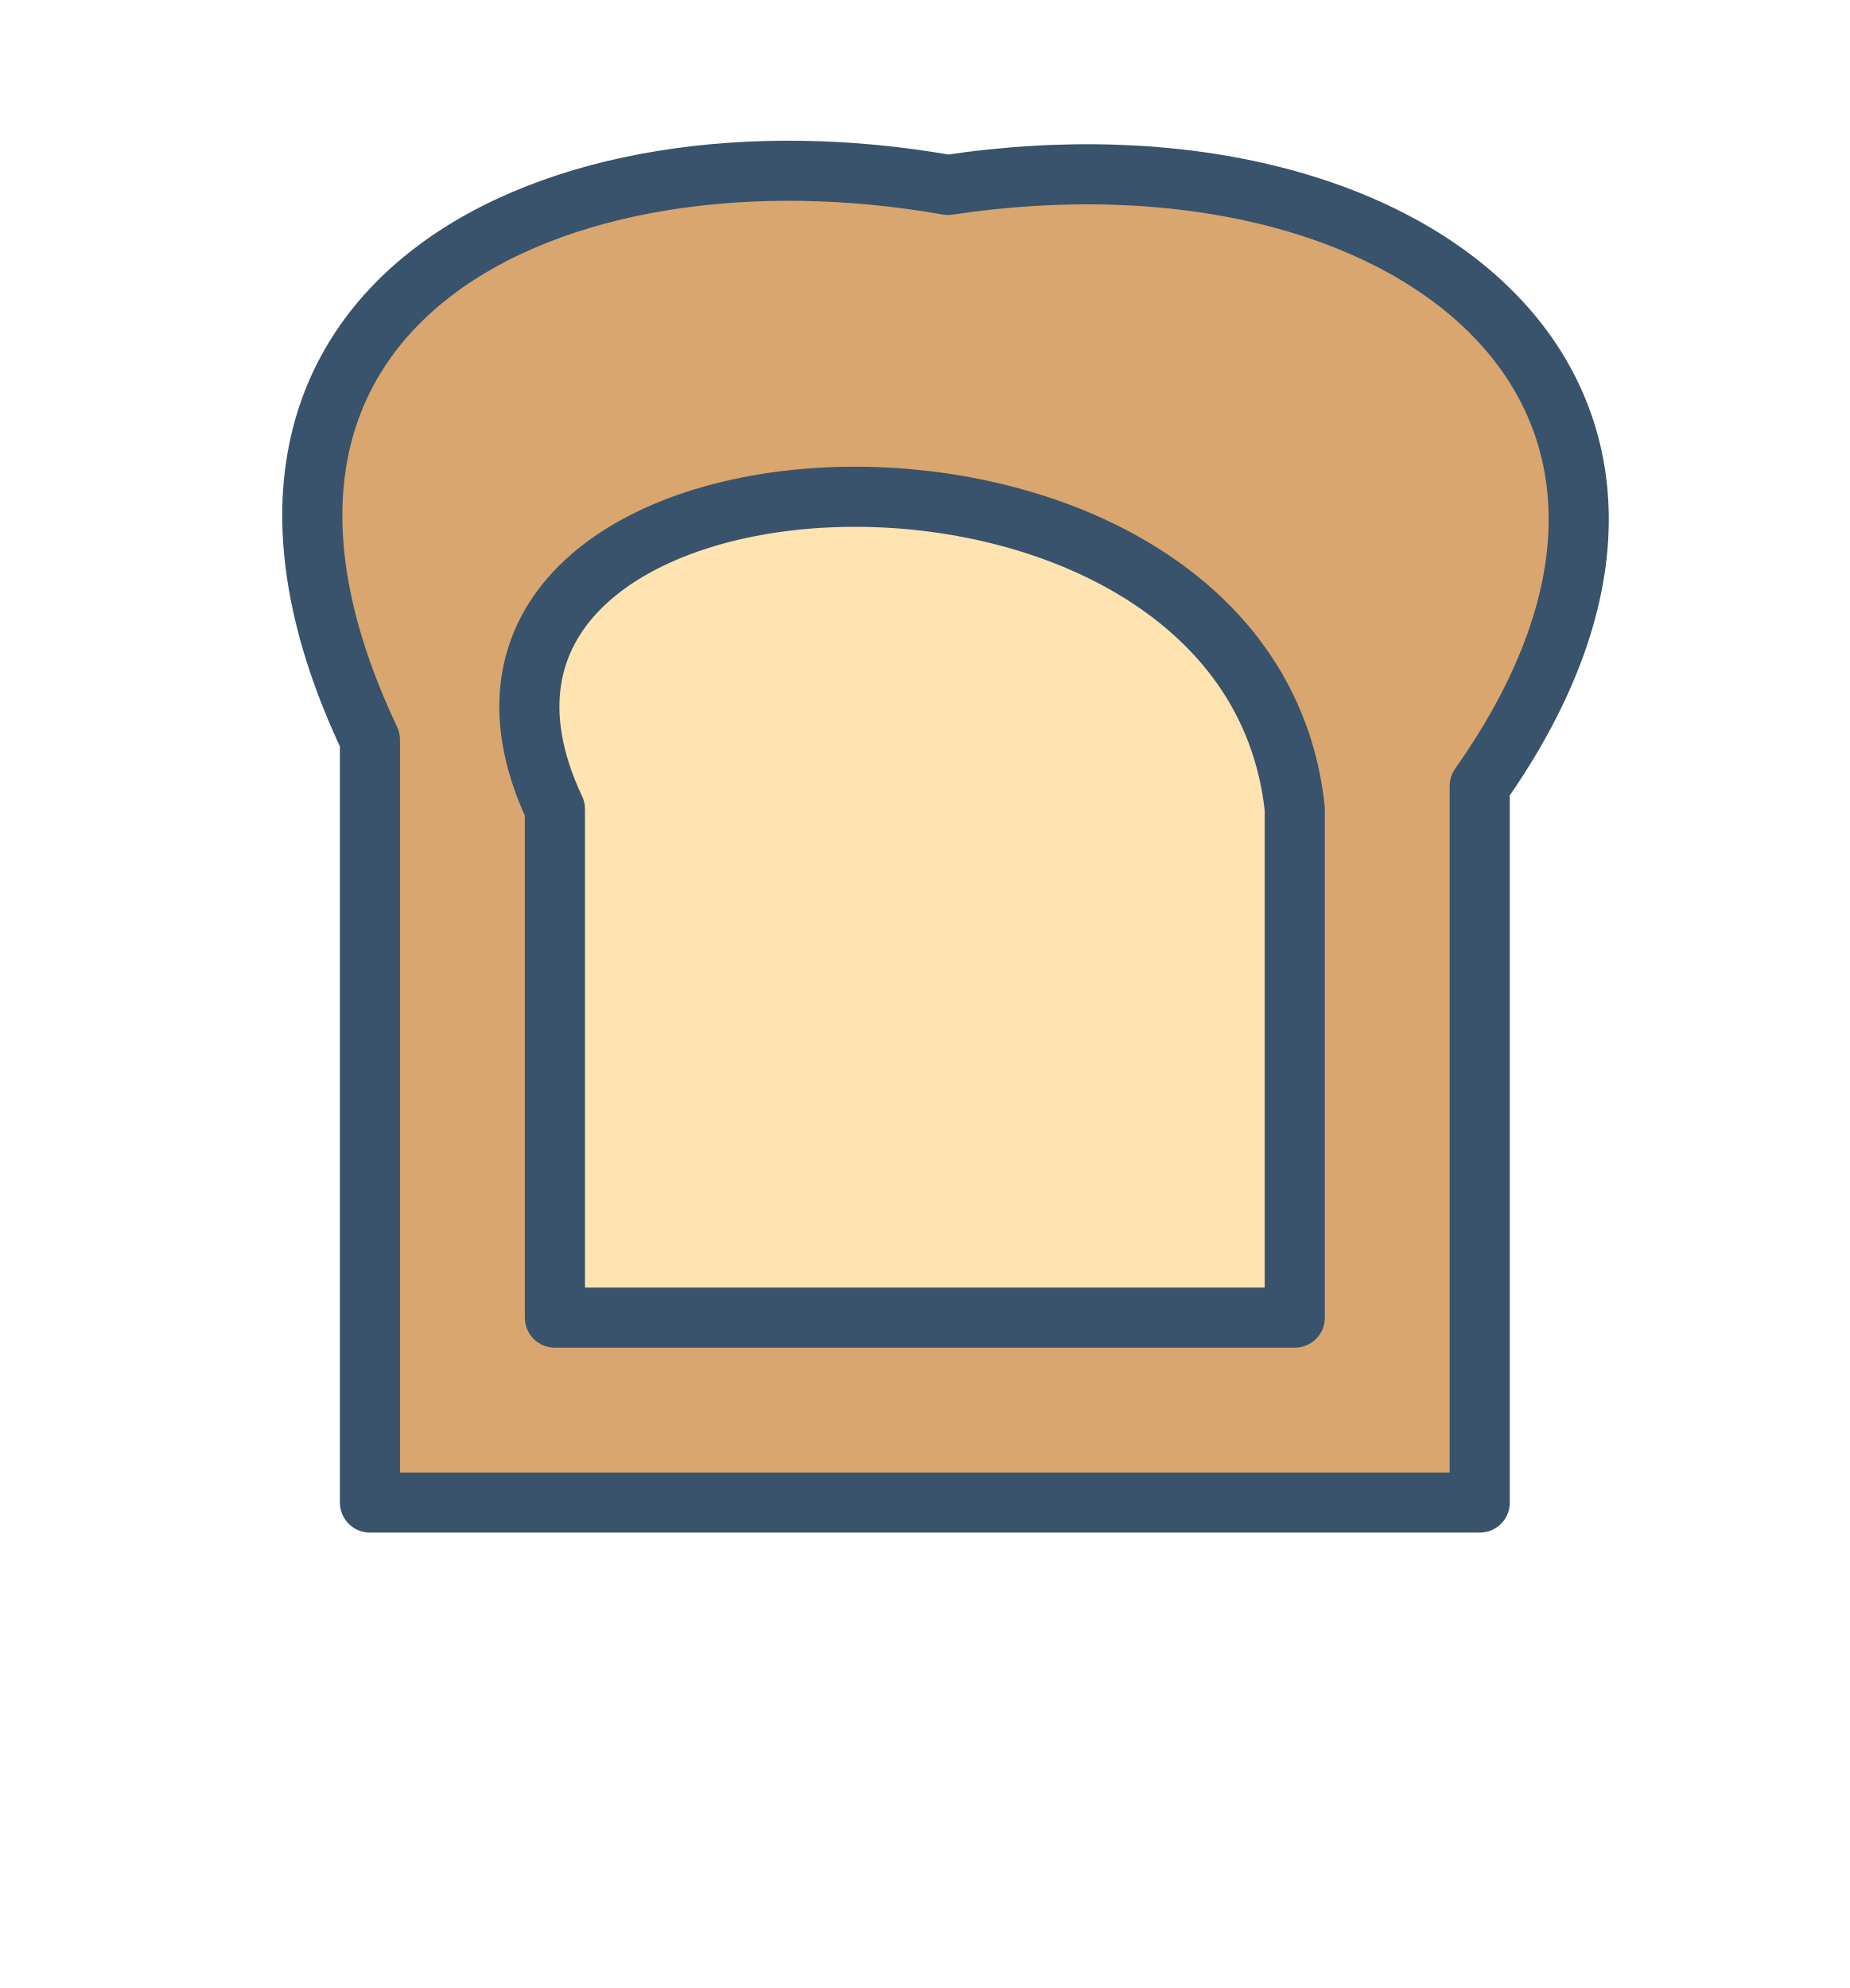
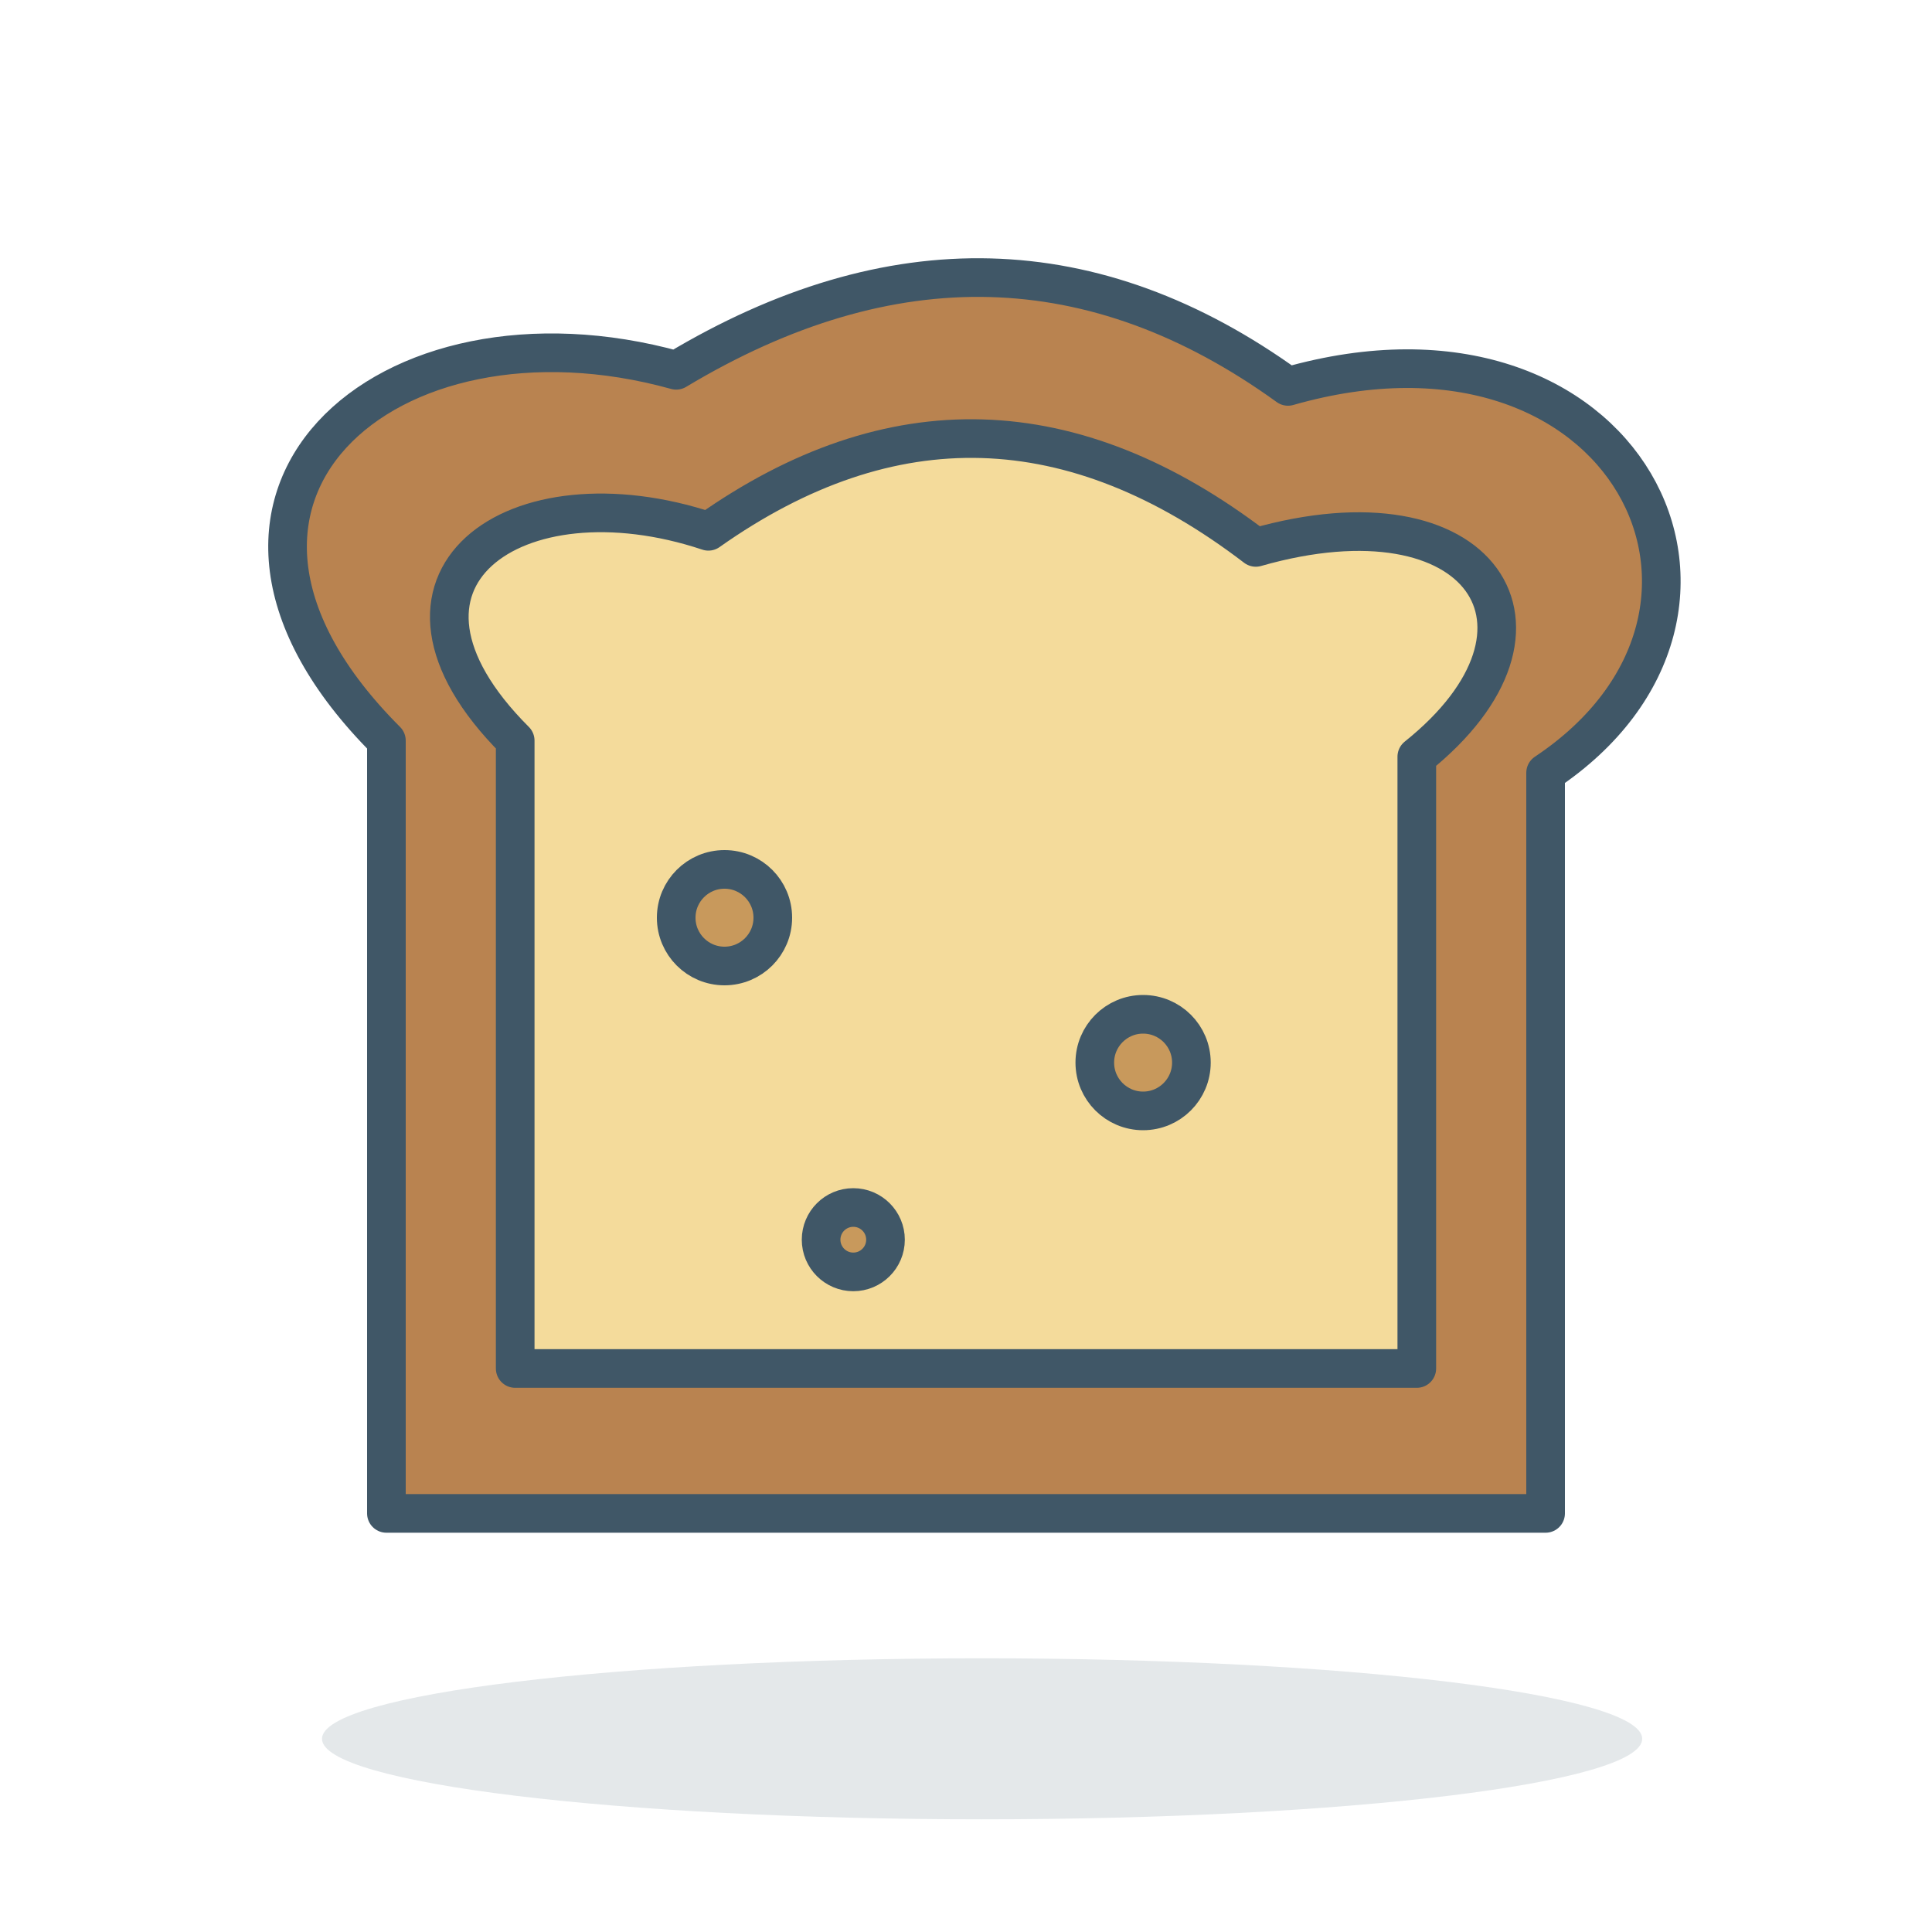
- <svg xmlns="http://www.w3.org/2000/svg" viewBox="0 0 80 86">
-   <g stroke="#38536b" stroke-width="2.6" stroke-linecap="round" stroke-linejoin="round">
-     <path d="M16 32c-9-19 8-27 25-24 20-3 35 9 23 26v31H16Z" fill="#d8a66e" />
-     <path d="M24 35c-8-17 30-19 32 0v22H24Z" fill="#ffe3b0" />
+ <svg xmlns="http://www.w3.org/2000/svg" viewBox="0 0 120 120" role="img">
+   <defs>
+     <linearGradient id="body" x1="0" y1="0" x2="1" y2="1">
+       <stop stop-color="#dca15f" />
+       <stop offset="1" stop-color="#dca15f" stop-opacity=".72" />
+     </linearGradient>
+   </defs>
+   <ellipse cx="61" cy="108" rx="41" ry="5" fill="#183b50" opacity=".12" />
+   <g stroke="#405767" stroke-width="2.4" stroke-linecap="round" stroke-linejoin="round">
+     <path d="M24 46C9 31 24 18 42 23Q62 11 80 24C101 18 111 38 96 48V94H24Z" fill="#b98350" />
+     <path d="M32 46C22 36 32 29 44 33Q61 21 78 34C92 30 98 39 88 47V85H32Z" fill="#f4db9b" />
+     <ellipse cx="45" cy="57" rx="3" ry="3" fill="#c8995c" />
+     <ellipse cx="71" cy="66" rx="3" ry="3" fill="#c8995c" />
+     <ellipse cx="53" cy="77" rx="2" ry="2" fill="#c8995c" />
  </g>
</svg>
